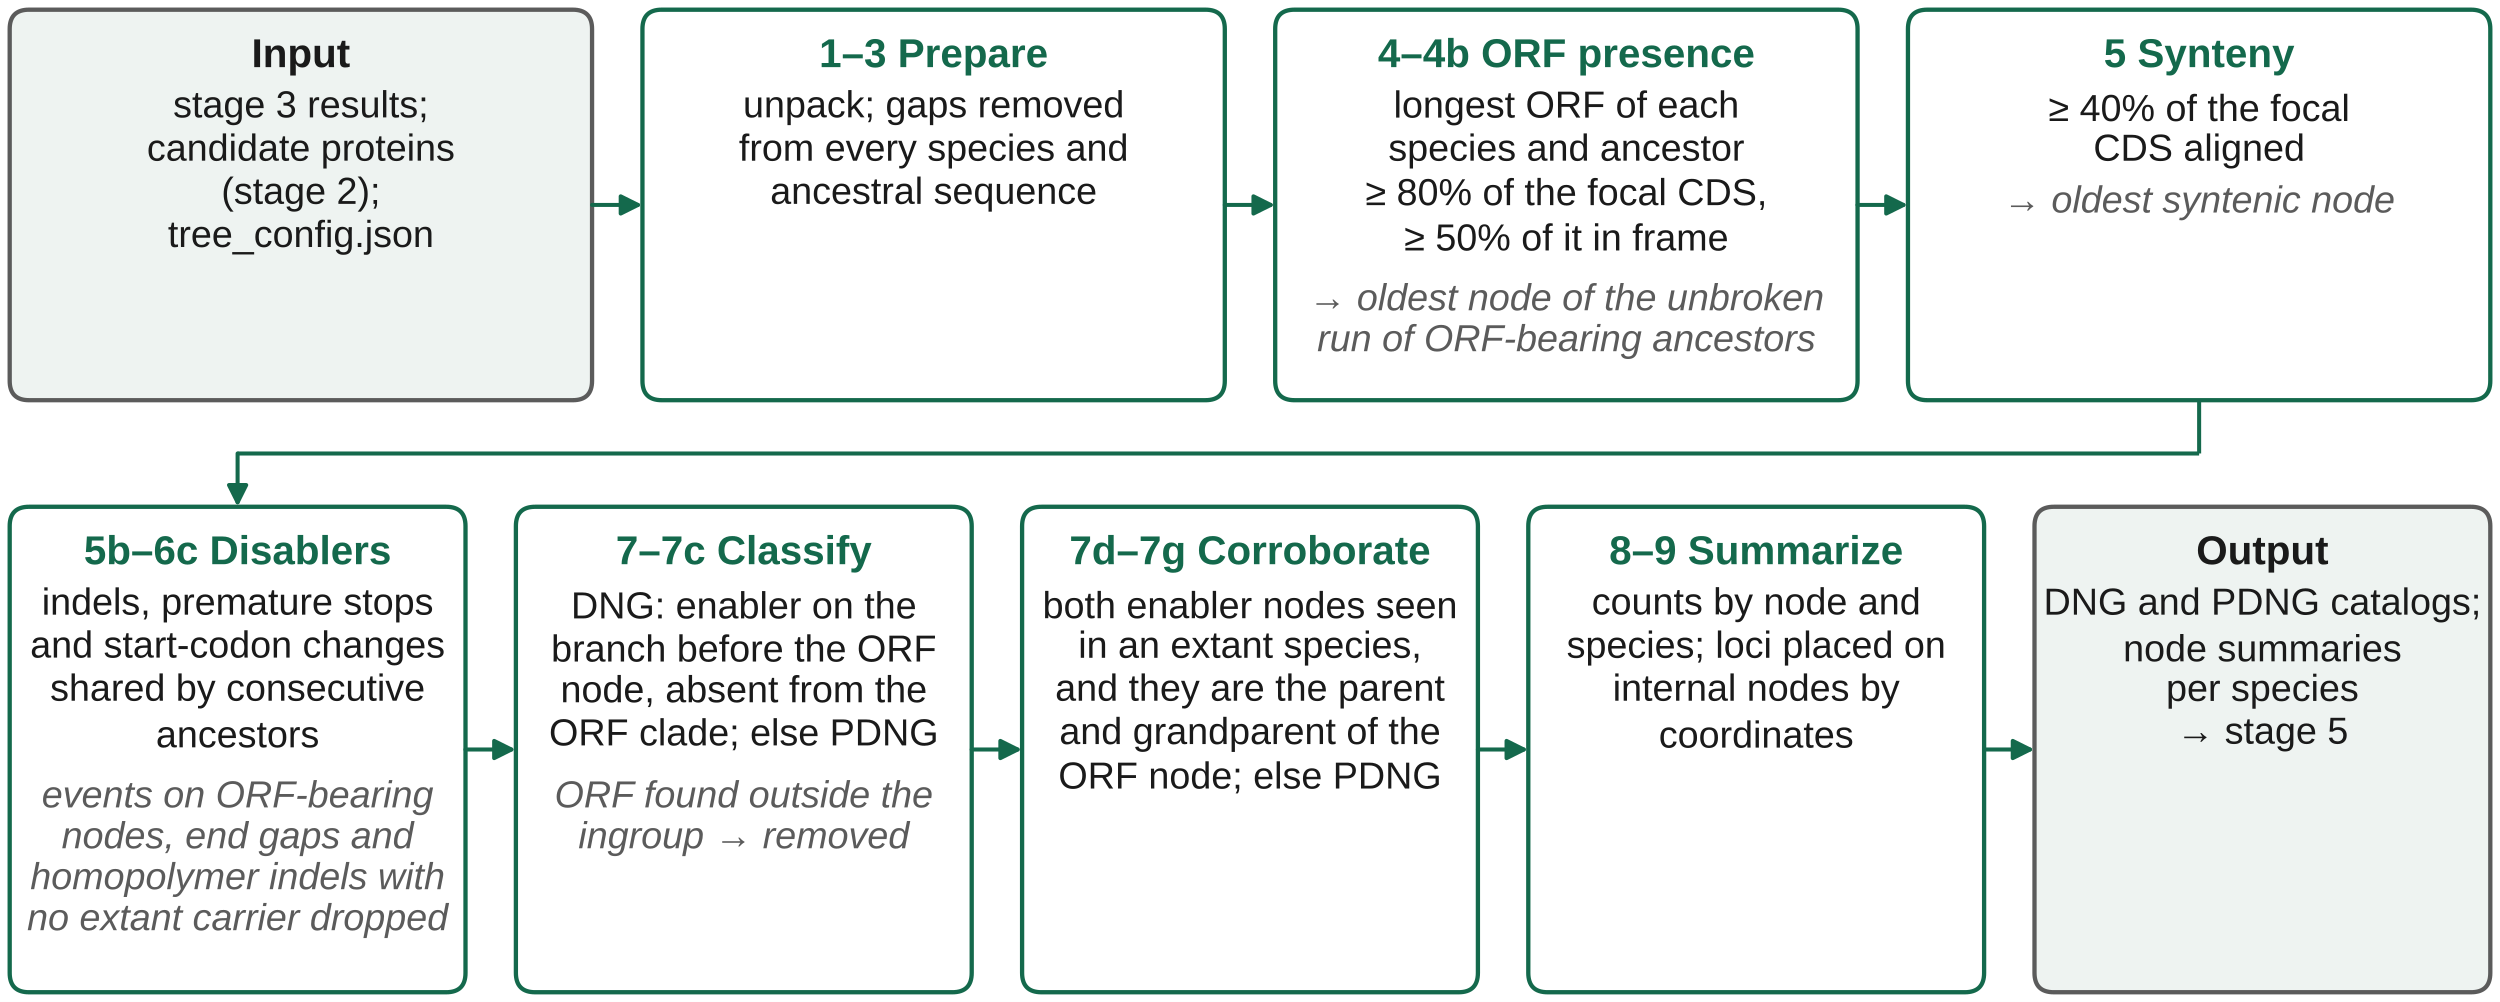
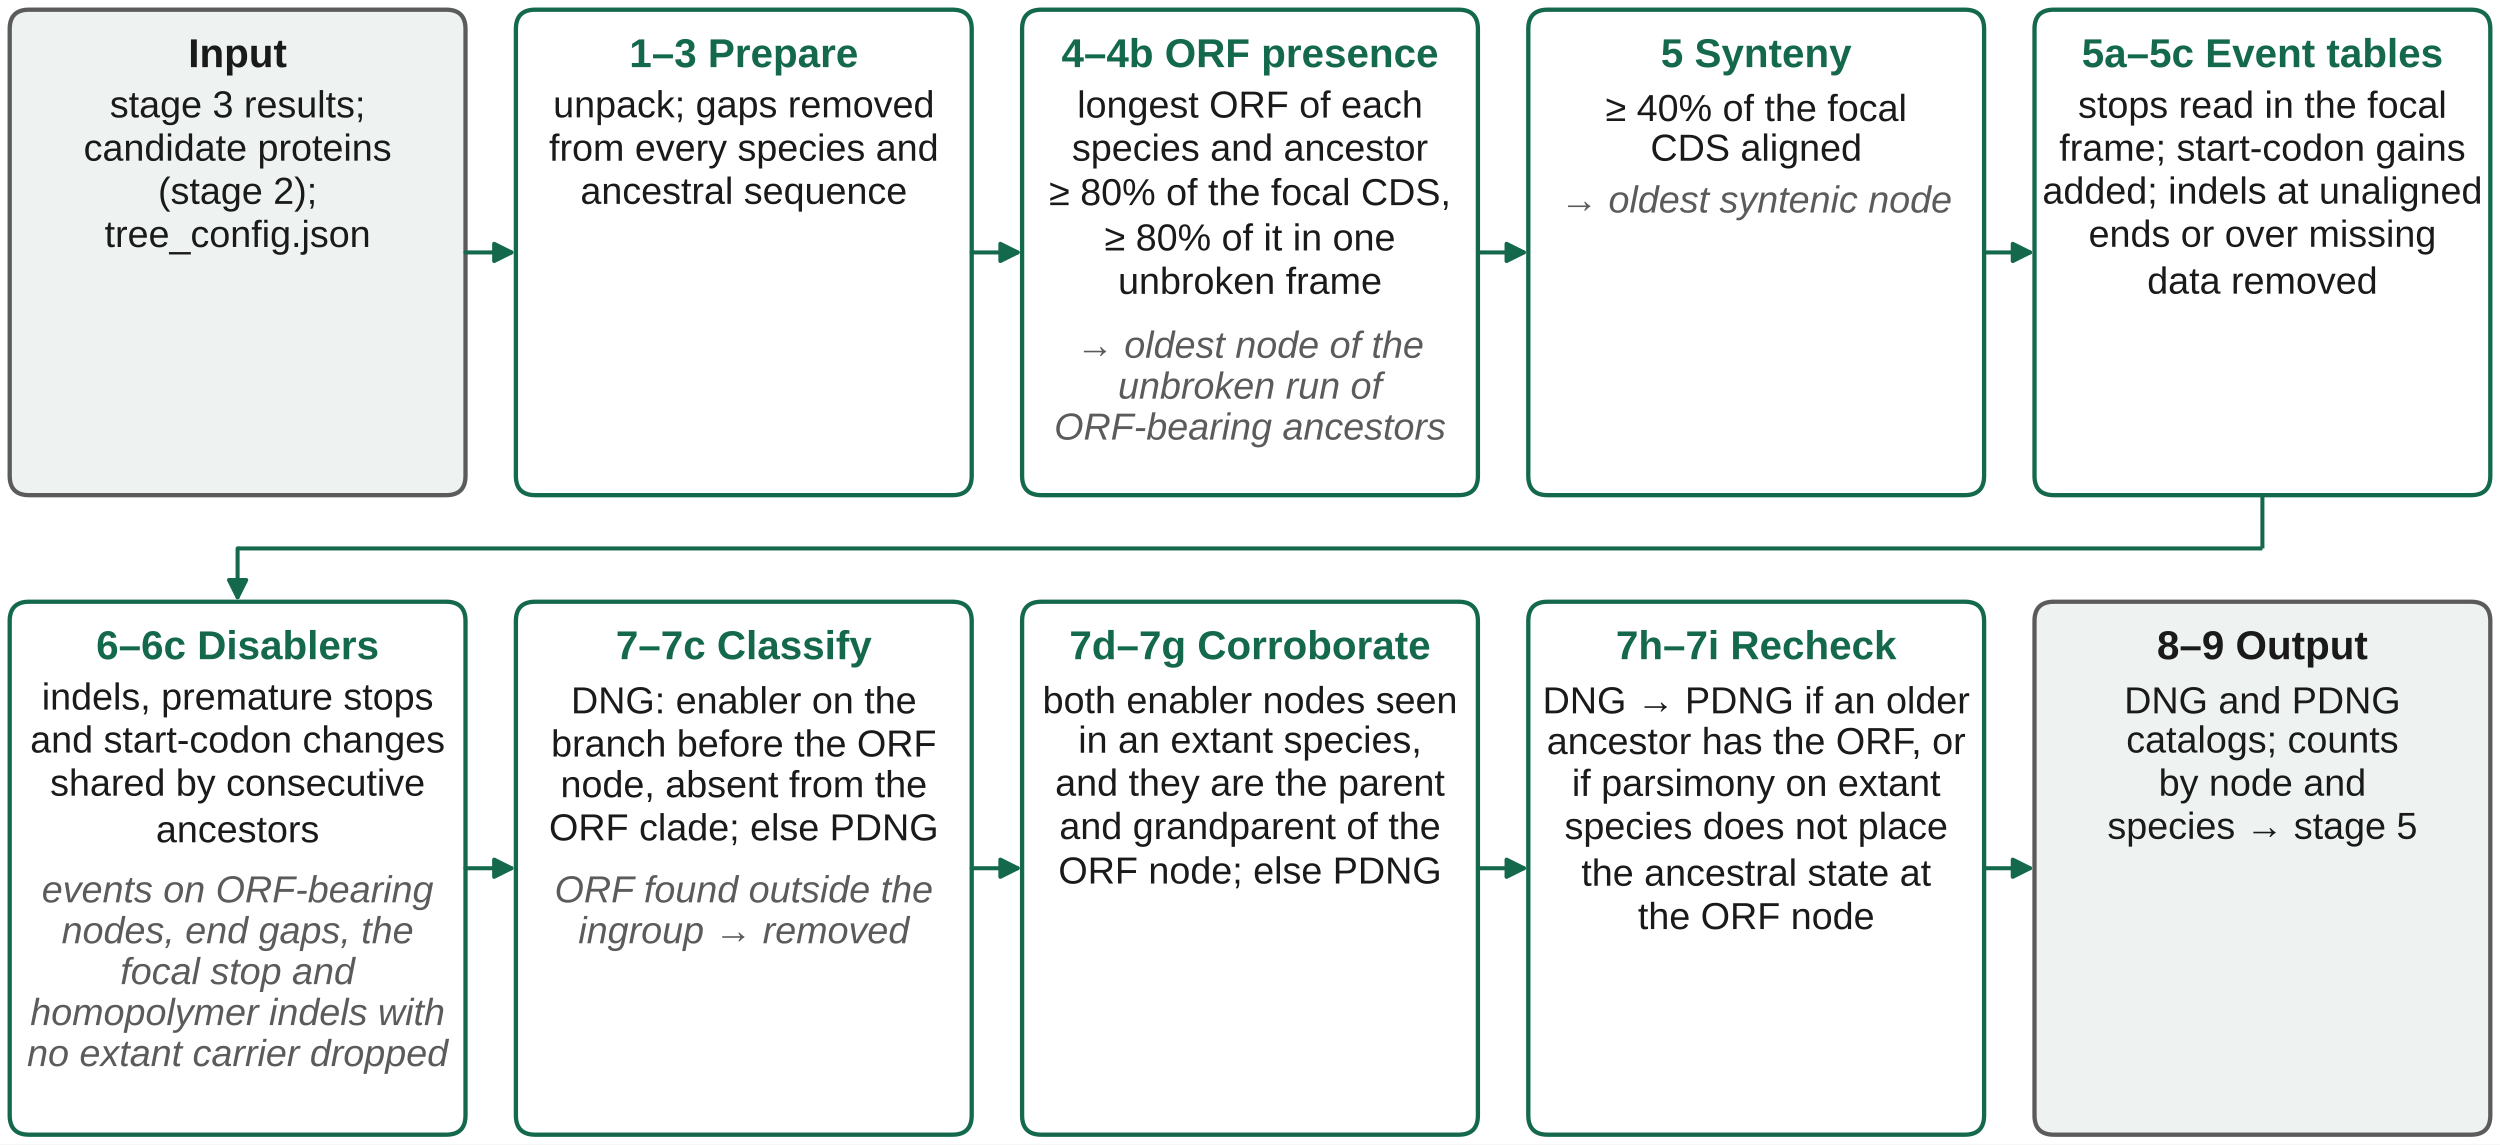
- <svg xmlns="http://www.w3.org/2000/svg" width="928.8pt" height="372.24pt" viewBox="0 0 928.8 372.24" version="1.1">
+ <svg xmlns="http://www.w3.org/2000/svg" width="928.8pt" height="425.16pt" viewBox="0 0 928.8 425.16" version="1.1">
  <defs>
    <style type="text/css">*{stroke-linejoin: round; stroke-linecap: butt}</style>
  </defs>
  <g id="figure_1">
    <g id="patch_1">
-       <path d="M 0 372.24  L 928.8 372.24  L 928.8 0  L 0 0  z " style="fill: #ffffff" />
+       <path d="M 0 425.16  L 928.8 425.16  L 928.8 0  L 0 0  z " style="fill: #ffffff" />
    </g>
    <g id="axes_1">
      <g id="patch_2">
-         <path d="M 10.8 148.68  L 212.76 148.68  Q 219.96 148.68 219.96 141.48  L 219.96 10.8  Q 219.96 3.6 212.76 3.6  L 10.8 3.6  Q 3.6 3.6 3.6 10.8  L 3.6 141.48  Q 3.6 148.68 10.8 148.68  z " clip-path="url(#p89f326a00e)" style="fill: #eef3f1; stroke: #5b5b5b; stroke-width: 1.6; stroke-linejoin: miter" />
+         <path d="M 10.8 183.96  L 165.744 183.96  Q 172.944 183.96 172.944 176.76  L 172.944 10.8  Q 172.944 3.6 165.744 3.6  L 10.8 3.6  Q 3.6 3.6 3.6 10.8  L 3.6 176.76  Q 3.6 183.96 10.8 183.96  z " clip-path="url(#pa6e1af3524)" style="fill: #eef3f1; stroke: #5b5b5b; stroke-width: 1.6; stroke-linejoin: miter" />
      </g>
      <g id="patch_3">
-         <path d="M 245.88 148.68  L 447.84 148.68  Q 455.04 148.68 455.04 141.48  L 455.04 10.8  Q 455.04 3.6 447.84 3.6  L 245.88 3.6  Q 238.68 3.6 238.68 10.8  L 238.68 141.48  Q 238.68 148.68 245.88 148.68  z " clip-path="url(#p89f326a00e)" style="fill: #ffffff; stroke: #14694c; stroke-width: 1.6; stroke-linejoin: miter" />
+         <path d="M 198.864 183.96  L 353.808 183.96  Q 361.008 183.96 361.008 176.76  L 361.008 10.8  Q 361.008 3.6 353.808 3.6  L 198.864 3.6  Q 191.664 3.6 191.664 10.8  L 191.664 176.76  Q 191.664 183.96 198.864 183.96  z " clip-path="url(#pa6e1af3524)" style="fill: #ffffff; stroke: #14694c; stroke-width: 1.6; stroke-linejoin: miter" />
      </g>
      <g id="patch_4">
-         <path d="M 480.96 148.68  L 682.92 148.68  Q 690.12 148.68 690.12 141.48  L 690.12 10.8  Q 690.12 3.6 682.92 3.6  L 480.96 3.6  Q 473.76 3.6 473.76 10.8  L 473.76 141.48  Q 473.76 148.68 480.96 148.68  z " clip-path="url(#p89f326a00e)" style="fill: #ffffff; stroke: #14694c; stroke-width: 1.6; stroke-linejoin: miter" />
+         <path d="M 386.928 183.96  L 541.872 183.96  Q 549.072 183.96 549.072 176.76  L 549.072 10.8  Q 549.072 3.6 541.872 3.6  L 386.928 3.6  Q 379.728 3.6 379.728 10.8  L 379.728 176.76  Q 379.728 183.96 386.928 183.96  z " clip-path="url(#pa6e1af3524)" style="fill: #ffffff; stroke: #14694c; stroke-width: 1.6; stroke-linejoin: miter" />
      </g>
      <g id="patch_5">
-         <path d="M 716.04 148.68  L 918 148.68  Q 925.2 148.68 925.2 141.48  L 925.2 10.8  Q 925.2 3.6 918 3.6  L 716.04 3.6  Q 708.84 3.6 708.84 10.8  L 708.84 141.48  Q 708.84 148.68 716.04 148.68  z " clip-path="url(#p89f326a00e)" style="fill: #ffffff; stroke: #14694c; stroke-width: 1.6; stroke-linejoin: miter" />
+         <path d="M 574.992 183.96  L 729.936 183.96  Q 737.136 183.96 737.136 176.76  L 737.136 10.8  Q 737.136 3.6 729.936 3.6  L 574.992 3.6  Q 567.792 3.6 567.792 10.8  L 567.792 176.76  Q 567.792 183.96 574.992 183.96  z " clip-path="url(#pa6e1af3524)" style="fill: #ffffff; stroke: #14694c; stroke-width: 1.6; stroke-linejoin: miter" />
      </g>
      <g id="patch_6">
-         <path d="M 10.8 368.64  L 165.744 368.64  Q 172.944 368.64 172.944 361.44  L 172.944 195.48  Q 172.944 188.28 165.744 188.28  L 10.8 188.28  Q 3.6 188.28 3.6 195.48  L 3.6 361.44  Q 3.6 368.64 10.8 368.64  z " clip-path="url(#p89f326a00e)" style="fill: #ffffff; stroke: #14694c; stroke-width: 1.6; stroke-linejoin: miter" />
+         <path d="M 763.056 183.96  L 918 183.96  Q 925.2 183.96 925.2 176.76  L 925.2 10.8  Q 925.2 3.6 918 3.6  L 763.056 3.6  Q 755.856 3.6 755.856 10.8  L 755.856 176.76  Q 755.856 183.96 763.056 183.96  z " clip-path="url(#pa6e1af3524)" style="fill: #ffffff; stroke: #14694c; stroke-width: 1.6; stroke-linejoin: miter" />
      </g>
      <g id="patch_7">
-         <path d="M 198.864 368.64  L 353.808 368.64  Q 361.008 368.64 361.008 361.44  L 361.008 195.48  Q 361.008 188.28 353.808 188.28  L 198.864 188.28  Q 191.664 188.28 191.664 195.48  L 191.664 361.44  Q 191.664 368.64 198.864 368.64  z " clip-path="url(#p89f326a00e)" style="fill: #ffffff; stroke: #14694c; stroke-width: 1.6; stroke-linejoin: miter" />
+         <path d="M 10.8 421.56  L 165.744 421.56  Q 172.944 421.56 172.944 414.36  L 172.944 230.76  Q 172.944 223.56 165.744 223.56  L 10.8 223.56  Q 3.6 223.56 3.6 230.76  L 3.6 414.36  Q 3.6 421.56 10.8 421.56  z " clip-path="url(#pa6e1af3524)" style="fill: #ffffff; stroke: #14694c; stroke-width: 1.6; stroke-linejoin: miter" />
      </g>
      <g id="patch_8">
-         <path d="M 386.928 368.64  L 541.872 368.64  Q 549.072 368.64 549.072 361.44  L 549.072 195.48  Q 549.072 188.28 541.872 188.28  L 386.928 188.28  Q 379.728 188.28 379.728 195.48  L 379.728 361.44  Q 379.728 368.64 386.928 368.64  z " clip-path="url(#p89f326a00e)" style="fill: #ffffff; stroke: #14694c; stroke-width: 1.6; stroke-linejoin: miter" />
+         <path d="M 198.864 421.56  L 353.808 421.56  Q 361.008 421.56 361.008 414.36  L 361.008 230.76  Q 361.008 223.56 353.808 223.56  L 198.864 223.56  Q 191.664 223.56 191.664 230.76  L 191.664 414.36  Q 191.664 421.56 198.864 421.56  z " clip-path="url(#pa6e1af3524)" style="fill: #ffffff; stroke: #14694c; stroke-width: 1.6; stroke-linejoin: miter" />
      </g>
      <g id="patch_9">
-         <path d="M 574.992 368.64  L 729.936 368.64  Q 737.136 368.64 737.136 361.44  L 737.136 195.48  Q 737.136 188.28 729.936 188.28  L 574.992 188.28  Q 567.792 188.28 567.792 195.48  L 567.792 361.44  Q 567.792 368.64 574.992 368.64  z " clip-path="url(#p89f326a00e)" style="fill: #ffffff; stroke: #14694c; stroke-width: 1.6; stroke-linejoin: miter" />
+         <path d="M 386.928 421.56  L 541.872 421.56  Q 549.072 421.56 549.072 414.36  L 549.072 230.76  Q 549.072 223.56 541.872 223.56  L 386.928 223.56  Q 379.728 223.56 379.728 230.76  L 379.728 414.36  Q 379.728 421.56 386.928 421.56  z " clip-path="url(#pa6e1af3524)" style="fill: #ffffff; stroke: #14694c; stroke-width: 1.6; stroke-linejoin: miter" />
      </g>
      <g id="patch_10">
-         <path d="M 763.056 368.64  L 918 368.64  Q 925.2 368.64 925.2 361.44  L 925.2 195.48  Q 925.2 188.28 918 188.28  L 763.056 188.28  Q 755.856 188.28 755.856 195.48  L 755.856 361.44  Q 755.856 368.64 763.056 368.64  z " clip-path="url(#p89f326a00e)" style="fill: #eef3f1; stroke: #5b5b5b; stroke-width: 1.6; stroke-linejoin: miter" />
+         <path d="M 574.992 421.56  L 729.936 421.56  Q 737.136 421.56 737.136 414.36  L 737.136 230.76  Q 737.136 223.56 729.936 223.56  L 574.992 223.56  Q 567.792 223.56 567.792 230.76  L 567.792 414.36  Q 567.792 421.56 574.992 421.56  z " clip-path="url(#pa6e1af3524)" style="fill: #ffffff; stroke: #14694c; stroke-width: 1.6; stroke-linejoin: miter" />
      </g>
      <g id="patch_11">
-         <path d="M 219.96 76.14  Q 229.32 76.14 237.003 76.14  " clip-path="url(#p89f326a00e)" style="fill: none; stroke: #14694c; stroke-width: 1.5; stroke-linecap: round" />
-         <path d="M 230.603 72.94  L 237.003 76.14  L 230.603 79.34  z " clip-path="url(#p89f326a00e)" style="fill: #14694c; stroke: #14694c; stroke-width: 1.5; stroke-linecap: round" />
+         <path d="M 763.056 421.56  L 918 421.56  Q 925.2 421.56 925.2 414.36  L 925.2 230.76  Q 925.2 223.56 918 223.56  L 763.056 223.56  Q 755.856 223.56 755.856 230.76  L 755.856 414.36  Q 755.856 421.56 763.056 421.56  z " clip-path="url(#pa6e1af3524)" style="fill: #eef3f1; stroke: #5b5b5b; stroke-width: 1.6; stroke-linejoin: miter" />
      </g>
      <g id="patch_12">
-         <path d="M 455.04 76.14  Q 464.4 76.14 472.083 76.14  " clip-path="url(#p89f326a00e)" style="fill: none; stroke: #14694c; stroke-width: 1.5; stroke-linecap: round" />
-         <path d="M 465.683 72.94  L 472.083 76.14  L 465.683 79.34  z " clip-path="url(#p89f326a00e)" style="fill: #14694c; stroke: #14694c; stroke-width: 1.5; stroke-linecap: round" />
+         <path d="M 172.944 93.78  Q 182.304 93.78 189.987 93.78  " clip-path="url(#pa6e1af3524)" style="fill: none; stroke: #14694c; stroke-width: 1.5; stroke-linecap: round" />
+         <path d="M 183.587 90.58  L 189.987 93.78  L 183.587 96.98  z " clip-path="url(#pa6e1af3524)" style="fill: #14694c; stroke: #14694c; stroke-width: 1.5; stroke-linecap: round" />
      </g>
      <g id="patch_13">
-         <path d="M 690.12 76.14  Q 699.48 76.14 707.163 76.14  " clip-path="url(#p89f326a00e)" style="fill: none; stroke: #14694c; stroke-width: 1.5; stroke-linecap: round" />
-         <path d="M 700.763 72.94  L 707.163 76.14  L 700.763 79.34  z " clip-path="url(#p89f326a00e)" style="fill: #14694c; stroke: #14694c; stroke-width: 1.5; stroke-linecap: round" />
+         <path d="M 361.008 93.78  Q 370.368 93.78 378.051 93.78  " clip-path="url(#pa6e1af3524)" style="fill: none; stroke: #14694c; stroke-width: 1.5; stroke-linecap: round" />
+         <path d="M 371.651 90.58  L 378.051 93.78  L 371.651 96.98  z " clip-path="url(#pa6e1af3524)" style="fill: #14694c; stroke: #14694c; stroke-width: 1.5; stroke-linecap: round" />
      </g>
      <g id="patch_14">
-         <path d="M 172.944 278.46  Q 182.304 278.46 189.987 278.46  " clip-path="url(#p89f326a00e)" style="fill: none; stroke: #14694c; stroke-width: 1.5; stroke-linecap: round" />
-         <path d="M 183.587 275.26  L 189.987 278.46  L 183.587 281.66  z " clip-path="url(#p89f326a00e)" style="fill: #14694c; stroke: #14694c; stroke-width: 1.5; stroke-linecap: round" />
+         <path d="M 549.072 93.78  Q 558.432 93.78 566.115 93.78  " clip-path="url(#pa6e1af3524)" style="fill: none; stroke: #14694c; stroke-width: 1.5; stroke-linecap: round" />
+         <path d="M 559.715 90.58  L 566.115 93.78  L 559.715 96.98  z " clip-path="url(#pa6e1af3524)" style="fill: #14694c; stroke: #14694c; stroke-width: 1.5; stroke-linecap: round" />
      </g>
      <g id="patch_15">
-         <path d="M 361.008 278.46  Q 370.368 278.46 378.051 278.46  " clip-path="url(#p89f326a00e)" style="fill: none; stroke: #14694c; stroke-width: 1.5; stroke-linecap: round" />
-         <path d="M 371.651 275.26  L 378.051 278.46  L 371.651 281.66  z " clip-path="url(#p89f326a00e)" style="fill: #14694c; stroke: #14694c; stroke-width: 1.5; stroke-linecap: round" />
+         <path d="M 737.136 93.78  Q 746.496 93.78 754.179 93.78  " clip-path="url(#pa6e1af3524)" style="fill: none; stroke: #14694c; stroke-width: 1.5; stroke-linecap: round" />
+         <path d="M 747.779 90.58  L 754.179 93.78  L 747.779 96.98  z " clip-path="url(#pa6e1af3524)" style="fill: #14694c; stroke: #14694c; stroke-width: 1.5; stroke-linecap: round" />
      </g>
      <g id="patch_16">
-         <path d="M 549.072 278.46  Q 558.432 278.46 566.115 278.46  " clip-path="url(#p89f326a00e)" style="fill: none; stroke: #14694c; stroke-width: 1.5; stroke-linecap: round" />
-         <path d="M 559.715 275.26  L 566.115 278.46  L 559.715 281.66  z " clip-path="url(#p89f326a00e)" style="fill: #14694c; stroke: #14694c; stroke-width: 1.5; stroke-linecap: round" />
+         <path d="M 172.944 322.56  Q 182.304 322.56 189.987 322.56  " clip-path="url(#pa6e1af3524)" style="fill: none; stroke: #14694c; stroke-width: 1.5; stroke-linecap: round" />
+         <path d="M 183.587 319.36  L 189.987 322.56  L 183.587 325.76  z " clip-path="url(#pa6e1af3524)" style="fill: #14694c; stroke: #14694c; stroke-width: 1.5; stroke-linecap: round" />
      </g>
      <g id="patch_17">
-         <path d="M 737.136 278.46  Q 746.496 278.46 754.179 278.46  " clip-path="url(#p89f326a00e)" style="fill: none; stroke: #14694c; stroke-width: 1.5; stroke-linecap: round" />
-         <path d="M 747.779 275.26  L 754.179 278.46  L 747.779 281.66  z " clip-path="url(#p89f326a00e)" style="fill: #14694c; stroke: #14694c; stroke-width: 1.5; stroke-linecap: round" />
+         <path d="M 361.008 322.56  Q 370.368 322.56 378.051 322.56  " clip-path="url(#pa6e1af3524)" style="fill: none; stroke: #14694c; stroke-width: 1.5; stroke-linecap: round" />
+         <path d="M 371.651 319.36  L 378.051 322.56  L 371.651 325.76  z " clip-path="url(#pa6e1af3524)" style="fill: #14694c; stroke: #14694c; stroke-width: 1.5; stroke-linecap: round" />
+       </g>
+       <g id="patch_18">
+         <path d="M 549.072 322.56  Q 558.432 322.56 566.115 322.56  " clip-path="url(#pa6e1af3524)" style="fill: none; stroke: #14694c; stroke-width: 1.5; stroke-linecap: round" />
+         <path d="M 559.715 319.36  L 566.115 322.56  L 559.715 325.76  z " clip-path="url(#pa6e1af3524)" style="fill: #14694c; stroke: #14694c; stroke-width: 1.5; stroke-linecap: round" />
+       </g>
+       <g id="patch_19">
+         <path d="M 737.136 322.56  Q 746.496 322.56 754.179 322.56  " clip-path="url(#pa6e1af3524)" style="fill: none; stroke: #14694c; stroke-width: 1.5; stroke-linecap: round" />
+         <path d="M 747.779 319.36  L 754.179 322.56  L 747.779 325.76  z " clip-path="url(#pa6e1af3524)" style="fill: #14694c; stroke: #14694c; stroke-width: 1.5; stroke-linecap: round" />
      </g>
      <g id="line2d_1">
-         <path d="M 817.02 148.68  L 817.02 168.48  " clip-path="url(#p89f326a00e)" style="fill: none; stroke: #14694c; stroke-width: 1.5" />
+         <path d="M 840.528 183.96  L 840.528 203.76  " clip-path="url(#pa6e1af3524)" style="fill: none; stroke: #14694c; stroke-width: 1.5" />
      </g>
      <g id="line2d_2">
-         <path d="M 88.272 168.48  L 817.02 168.48  " clip-path="url(#p89f326a00e)" style="fill: none; stroke: #14694c; stroke-width: 1.5" />
-       </g>
-       <g id="patch_18">
-         <path d="M 88.272 168.48  Q 88.272 178.38 88.272 186.603  " clip-path="url(#p89f326a00e)" style="fill: none; stroke: #14694c; stroke-width: 1.5; stroke-linecap: round" />
-         <path d="M 91.472 180.203  L 88.272 186.603  L 85.072 180.203  z " clip-path="url(#p89f326a00e)" style="fill: #14694c; stroke: #14694c; stroke-width: 1.5; stroke-linecap: round" />
+         <path d="M 88.272 203.76  L 840.528 203.76  " clip-path="url(#pa6e1af3524)" style="fill: none; stroke: #14694c; stroke-width: 1.5" />
+       </g>
+       <g id="patch_20">
+         <path d="M 88.272 203.76  Q 88.272 213.66 88.272 221.883  " clip-path="url(#pa6e1af3524)" style="fill: none; stroke: #14694c; stroke-width: 1.5; stroke-linecap: round" />
+         <path d="M 91.472 215.483  L 88.272 221.883  L 85.072 215.483  z " clip-path="url(#pa6e1af3524)" style="fill: #14694c; stroke: #14694c; stroke-width: 1.5; stroke-linecap: round" />
      </g>
      <g id="text_1">
-         <text style="font-weight: 700; font-size: 15px; font-family: 'Arial'; text-anchor: middle; fill: #1a1a1a" x="111.78" y="24.942" transform="rotate(-0 111.78 24.94184)">Input</text>
+         <text style="font-weight: 700; font-size: 15px; font-family: 'Arial'; text-anchor: middle; fill: #1a1a1a" x="88.272" y="24.942" transform="rotate(-0 88.272 24.94184)">Input</text>
      </g>
      <g id="text_2">
-         <text style="font-size: 14px; font-family: 'Arial'; fill: #1a1a1a" transform="translate(64.31453 43.61256)">stage 3 results;</text>
-         <text style="font-size: 14px; font-family: 'Arial'; fill: #1a1a1a" transform="translate(54.57797 59.70299)">candidate proteins</text>
-         <text style="font-size: 14px; font-family: 'Arial'; fill: #1a1a1a" transform="translate(82.21375 75.73545)">(stage 2);</text>
-         <text style="font-size: 14px; font-family: 'Arial'; fill: #1a1a1a" transform="translate(62.36328 91.76463)">tree_config.json</text>
+         <text style="font-size: 14px; font-family: 'Arial'; fill: #1a1a1a" transform="translate(40.80653 43.61256)">stage 3 results;</text>
+         <text style="font-size: 14px; font-family: 'Arial'; fill: #1a1a1a" transform="translate(31.06997 59.70299)">candidate proteins</text>
+         <text style="font-size: 14px; font-family: 'Arial'; fill: #1a1a1a" transform="translate(58.70575 75.73545)">(stage 2);</text>
+         <text style="font-size: 14px; font-family: 'Arial'; fill: #1a1a1a" transform="translate(38.85528 91.76463)">tree_config.json</text>
      </g>
      <g id="text_3">
-         <text style="font-weight: 700; font-size: 15px; font-family: 'Arial'; text-anchor: middle; fill: #14694c" x="346.86" y="24.942" transform="rotate(-0 346.86 24.94184)">1–3  Prepare</text>
+         <text style="font-weight: 700; font-size: 15px; font-family: 'Arial'; text-anchor: middle; fill: #14694c" x="276.336" y="24.942" transform="rotate(-0 276.336 24.94184)">1–3  Prepare</text>
      </g>
      <g id="text_4">
-         <text style="font-size: 14px; font-family: 'Arial'; fill: #1a1a1a" transform="translate(276.0452 43.59178)">unpack; gaps removed</text>
-         <text style="font-size: 14px; font-family: 'Arial'; fill: #1a1a1a" transform="translate(274.4997 59.70627)">from every species and</text>
-         <text style="font-size: 14px; font-family: 'Arial'; fill: #1a1a1a" transform="translate(286.158 75.73217)">ancestral sequence</text>
+         <text style="font-size: 14px; font-family: 'Arial'; fill: #1a1a1a" transform="translate(205.5212 43.59178)">unpack; gaps removed</text>
+         <text style="font-size: 14px; font-family: 'Arial'; fill: #1a1a1a" transform="translate(203.9757 59.70627)">from every species and</text>
+         <text style="font-size: 14px; font-family: 'Arial'; fill: #1a1a1a" transform="translate(215.634 75.73217)">ancestral sequence</text>
      </g>
      <g id="text_5">
-         <text style="font-weight: 700; font-size: 15px; font-family: 'Arial'; text-anchor: middle; fill: #14694c" x="581.94" y="24.942" transform="rotate(-0 581.94 24.94184)">4–4b  ORF presence</text>
+         <text style="font-weight: 700; font-size: 15px; font-family: 'Arial'; text-anchor: middle; fill: #14694c" x="464.4" y="24.942" transform="rotate(-0 464.4 24.94184)">4–4b  ORF presence</text>
      </g>
      <g id="text_6">
-         <text style="font-size: 14px; font-family: 'Arial'; fill: #1a1a1a" transform="translate(517.7445 43.68147)">longest ORF of each</text>
-         <text style="font-size: 14px; font-family: 'Arial'; fill: #1a1a1a" transform="translate(515.7933 59.70299)">species and ancestor</text>
-         <text style="font-size: 14px; font-family: 'Arial'; fill: #1a1a1a" transform="translate(507.2872 76.21779)">≥ 80% of the focal CDS,</text>
-         <text style="font-size: 14px; font-family: 'Arial'; fill: #1a1a1a" transform="translate(521.6875 93.05307)">≥ 50% of it in frame</text>
+         <text style="font-size: 14px; font-family: 'Arial'; fill: #1a1a1a" transform="translate(400.2045 43.68147)">longest ORF of each</text>
+         <text style="font-size: 14px; font-family: 'Arial'; fill: #1a1a1a" transform="translate(398.2533 59.70299)">species and ancestor</text>
+         <text style="font-size: 14px; font-family: 'Arial'; fill: #1a1a1a" transform="translate(389.7472 76.21779)">≥ 80% of the focal CDS,</text>
+         <text style="font-size: 14px; font-family: 'Arial'; fill: #1a1a1a" transform="translate(410.3611 93.05307)">≥ 80% of it in one</text>
+         <text style="font-size: 14px; font-family: 'Arial'; fill: #1a1a1a" transform="translate(415.377 109.1851)">unbroken frame</text>
      </g>
      <g id="text_7">
-         <text style="font-style: italic; font-size: 14px; font-family: 'Arial'; fill: #5b5b5b" transform="translate(486.2139 115.2817)">→ oldest node of the unbroken</text>
-         <text style="font-style: italic; font-size: 14px; font-family: 'Arial'; fill: #5b5b5b" transform="translate(489.3508 130.478)">run of ORF-bearing ancestors</text>
+         <text style="font-style: italic; font-size: 14px; font-family: 'Arial'; fill: #5b5b5b" transform="translate(399.8053 132.9217)">→ oldest node of the</text>
+         <text style="font-style: italic; font-size: 14px; font-family: 'Arial'; fill: #5b5b5b" transform="translate(415.3705 148.118)">unbroken run of</text>
+         <text style="font-style: italic; font-size: 14px; font-family: 'Arial'; fill: #5b5b5b" transform="translate(391.6536 163.3143)">ORF-bearing ancestors</text>
      </g>
      <g id="text_8">
-         <text style="font-weight: 700; font-size: 15px; font-family: 'Arial'; text-anchor: middle; fill: #14694c" x="817.02" y="24.942" transform="rotate(-0 817.02 24.94169)">5  Synteny</text>
+         <text style="font-weight: 700; font-size: 15px; font-family: 'Arial'; text-anchor: middle; fill: #14694c" x="652.464" y="24.942" transform="rotate(-0 652.464 24.94169)">5  Synteny</text>
      </g>
      <g id="text_9">
-         <text style="font-size: 14px; font-family: 'Arial'; fill: #1a1a1a" transform="translate(761.0364 44.96553)">≥ 40% of the focal</text>
-         <text style="font-size: 14px; font-family: 'Arial'; fill: #1a1a1a" transform="translate(777.7216 59.70627)">CDS aligned</text>
+         <text style="font-size: 14px; font-family: 'Arial'; fill: #1a1a1a" transform="translate(596.4804 44.96553)">≥ 40% of the focal</text>
+         <text style="font-size: 14px; font-family: 'Arial'; fill: #1a1a1a" transform="translate(613.1656 59.70627)">CDS aligned</text>
      </g>
      <g id="text_10">
-         <text style="font-style: italic; font-size: 14px; font-family: 'Arial'; text-anchor: middle; fill: #5b5b5b" x="817.02" y="78.952" transform="rotate(-0 817.02 78.95238)">→ oldest syntenic node</text>
+         <text style="font-style: italic; font-size: 14px; font-family: 'Arial'; text-anchor: middle; fill: #5b5b5b" x="652.464" y="78.952" transform="rotate(-0 652.464 78.95238)">→ oldest syntenic node</text>
      </g>
      <g id="text_11">
-         <text style="font-weight: 700; font-size: 15px; font-family: 'Arial'; text-anchor: middle; fill: #14694c" x="88.272" y="209.622" transform="rotate(-0 88.272 209.6218)">5b–6c  Disablers</text>
+         <text style="font-weight: 700; font-size: 15px; font-family: 'Arial'; text-anchor: middle; fill: #14694c" x="840.528" y="24.942" transform="rotate(-0 840.528 24.94184)">5a–5c  Event tables</text>
      </g>
      <g id="text_12">
-         <text style="font-size: 14px; font-family: 'Arial'; fill: #1a1a1a" transform="translate(15.51903 228.3538)">indels, premature stops</text>
-         <text style="font-size: 14px; font-family: 'Arial'; fill: #1a1a1a" transform="translate(11.22716 244.301)">and start-codon changes</text>
-         <text style="font-size: 14px; font-family: 'Arial'; fill: #1a1a1a" transform="translate(18.62528 260.3301)">shared by consecutive</text>
-         <text style="font-size: 14px; font-family: 'Arial'; fill: #1a1a1a" transform="translate(57.92591 277.6379)">ancestors</text>
+         <text style="font-size: 14px; font-family: 'Arial'; fill: #1a1a1a" transform="translate(772.0472 43.75912)">stops read in the focal</text>
+         <text style="font-size: 14px; font-family: 'Arial'; fill: #1a1a1a" transform="translate(765.0549 59.70627)">frame; start-codon gains</text>
+         <text style="font-size: 14px; font-family: 'Arial'; fill: #1a1a1a" transform="translate(758.8008 75.65014)">added; indels at unaligned</text>
+         <text style="font-size: 14px; font-family: 'Arial'; fill: #1a1a1a" transform="translate(775.9497 91.67932)">ends or over missing</text>
+         <text style="font-size: 14px; font-family: 'Arial'; fill: #1a1a1a" transform="translate(797.7285 109.0997)">data removed</text>
      </g>
      <g id="text_13">
-         <text style="font-style: italic; font-size: 14px; font-family: 'Arial'; fill: #5b5b5b" transform="translate(15.51903 299.9617)">events on ORF-bearing</text>
-         <text style="font-style: italic; font-size: 14px; font-family: 'Arial'; fill: #5b5b5b" transform="translate(22.88872 315.158)">nodes, end gaps and</text>
-         <text style="font-style: italic; font-size: 14px; font-family: 'Arial'; fill: #5b5b5b" transform="translate(11.24247 330.3543)">homopolymer indels with</text>
-         <text style="font-style: italic; font-size: 14px; font-family: 'Arial'; fill: #5b5b5b" transform="translate(10.06559 345.5919)">no extant carrier dropped</text>
+         <text style="font-weight: 700; font-size: 15px; font-family: 'Arial'; text-anchor: middle; fill: #14694c" x="88.272" y="244.902" transform="rotate(-0 88.272 244.9018)">6–6c  Disablers</text>
      </g>
      <g id="text_14">
-         <text style="font-weight: 700; font-size: 15px; font-family: 'Arial'; text-anchor: middle; fill: #14694c" x="276.336" y="209.622" transform="rotate(-0 276.336 209.6217)">7–7c  Classify</text>
+         <text style="font-size: 14px; font-family: 'Arial'; fill: #1a1a1a" transform="translate(15.51903 263.6338)">indels, premature stops</text>
+         <text style="font-size: 14px; font-family: 'Arial'; fill: #1a1a1a" transform="translate(11.22716 279.581)">and start-codon changes</text>
+         <text style="font-size: 14px; font-family: 'Arial'; fill: #1a1a1a" transform="translate(18.62528 295.6101)">shared by consecutive</text>
+         <text style="font-size: 14px; font-family: 'Arial'; fill: #1a1a1a" transform="translate(57.92591 312.9179)">ancestors</text>
      </g>
      <g id="text_15">
-         <text style="font-size: 14px; font-family: 'Arial'; fill: #1a1a1a" transform="translate(212.1372 229.7451)">DNG: enabler on the</text>
-         <text style="font-size: 14px; font-family: 'Arial'; fill: #1a1a1a" transform="translate(204.749 245.7786)">branch before the ORF</text>
-         <text style="font-size: 14px; font-family: 'Arial'; fill: #1a1a1a" transform="translate(208.2424 260.8978)">node, absent from the</text>
-         <text style="font-size: 14px; font-family: 'Arial'; fill: #1a1a1a" transform="translate(203.9833 276.9313)">ORF clade; else PDNG</text>
+         <text style="font-style: italic; font-size: 14px; font-family: 'Arial'; fill: #5b5b5b" transform="translate(15.51903 335.2417)">events on ORF-bearing</text>
+         <text style="font-style: italic; font-size: 14px; font-family: 'Arial'; fill: #5b5b5b" transform="translate(22.892 350.438)">nodes, end gaps, the</text>
+         <text style="font-style: italic; font-size: 14px; font-family: 'Arial'; fill: #5b5b5b" transform="translate(44.68934 365.6343)">focal stop and</text>
+         <text style="font-style: italic; font-size: 14px; font-family: 'Arial'; fill: #5b5b5b" transform="translate(11.24247 380.8306)">homopolymer indels with</text>
+         <text style="font-style: italic; font-size: 14px; font-family: 'Arial'; fill: #5b5b5b" transform="translate(10.06559 396.0681)">no extant carrier dropped</text>
      </g>
      <g id="text_16">
-         <text style="font-style: italic; font-size: 14px; font-family: 'Arial'; fill: #5b5b5b" transform="translate(206.0374 299.9617)">ORF found outside the</text>
-         <text style="font-style: italic; font-size: 14px; font-family: 'Arial'; fill: #5b5b5b" transform="translate(214.8651 315.158)">ingroup → removed</text>
+         <text style="font-weight: 700; font-size: 15px; font-family: 'Arial'; text-anchor: middle; fill: #14694c" x="276.336" y="244.902" transform="rotate(-0 276.336 244.9017)">7–7c  Classify</text>
      </g>
      <g id="text_17">
-         <text style="font-weight: 700; font-size: 15px; font-family: 'Arial'; text-anchor: middle; fill: #14694c" x="464.4" y="209.622" transform="rotate(-0 464.4 209.6217)">7d–7g  Corroborate</text>
+         <text style="font-size: 14px; font-family: 'Arial'; fill: #1a1a1a" transform="translate(212.1372 265.0251)">DNG: enabler on the</text>
+         <text style="font-size: 14px; font-family: 'Arial'; fill: #1a1a1a" transform="translate(204.749 281.0586)">branch before the ORF</text>
+         <text style="font-size: 14px; font-family: 'Arial'; fill: #1a1a1a" transform="translate(208.2424 296.1778)">node, absent from the</text>
+         <text style="font-size: 14px; font-family: 'Arial'; fill: #1a1a1a" transform="translate(203.9833 312.2113)">ORF clade; else PDNG</text>
      </g>
      <g id="text_18">
-         <text style="font-size: 14px; font-family: 'Arial'; fill: #1a1a1a" transform="translate(387.3453 229.663)">both enabler nodes seen</text>
-         <text style="font-size: 14px; font-family: 'Arial'; fill: #1a1a1a" transform="translate(400.5873 244.383)">in an extant species,</text>
-         <text style="font-size: 14px; font-family: 'Arial'; fill: #1a1a1a" transform="translate(392.0211 260.3301)">and they are the parent</text>
-         <text style="font-size: 14px; font-family: 'Arial'; fill: #1a1a1a" transform="translate(393.5731 276.4446)">and grandparent of the</text>
-         <text style="font-size: 14px; font-family: 'Arial'; fill: #1a1a1a" transform="translate(393.21 292.9605)">ORF node; else PDNG</text>
+         <text style="font-style: italic; font-size: 14px; font-family: 'Arial'; fill: #5b5b5b" transform="translate(206.0374 335.2417)">ORF found outside the</text>
+         <text style="font-style: italic; font-size: 14px; font-family: 'Arial'; fill: #5b5b5b" transform="translate(214.8651 350.438)">ingroup → removed</text>
      </g>
      <g id="text_19">
-         <text style="font-weight: 700; font-size: 15px; font-family: 'Arial'; text-anchor: middle; fill: #14694c" x="652.464" y="209.622" transform="rotate(-0 652.464 209.6218)">8–9  Summarize</text>
+         <text style="font-weight: 700; font-size: 15px; font-family: 'Arial'; text-anchor: middle; fill: #14694c" x="464.4" y="244.902" transform="rotate(-0 464.4 244.9017)">7d–7g  Corroborate</text>
      </g>
      <g id="text_20">
-         <text style="font-size: 14px; font-family: 'Arial'; fill: #1a1a1a" transform="translate(591.366 228.2718)">counts by node and</text>
-         <text style="font-size: 14px; font-family: 'Arial'; fill: #1a1a1a" transform="translate(582.0374 244.383)">species; loci placed on</text>
-         <text style="font-size: 14px; font-family: 'Arial'; fill: #1a1a1a" transform="translate(599.1546 260.3301)">internal nodes by</text>
-         <text style="font-size: 14px; font-family: 'Arial'; fill: #1a1a1a" transform="translate(616.2773 277.7506)">coordinates</text>
+         <text style="font-size: 14px; font-family: 'Arial'; fill: #1a1a1a" transform="translate(387.3453 264.943)">both enabler nodes seen</text>
+         <text style="font-size: 14px; font-family: 'Arial'; fill: #1a1a1a" transform="translate(400.5873 279.663)">in an extant species,</text>
+         <text style="font-size: 14px; font-family: 'Arial'; fill: #1a1a1a" transform="translate(392.0211 295.6101)">and they are the parent</text>
+         <text style="font-size: 14px; font-family: 'Arial'; fill: #1a1a1a" transform="translate(393.5731 311.7246)">and grandparent of the</text>
+         <text style="font-size: 14px; font-family: 'Arial'; fill: #1a1a1a" transform="translate(393.21 328.2405)">ORF node; else PDNG</text>
      </g>
      <g id="text_21">
-         <text style="font-weight: 700; font-size: 15px; font-family: 'Arial'; text-anchor: middle; fill: #1a1a1a" x="840.528" y="209.622" transform="rotate(-0 840.528 209.6218)">Output</text>
+         <text style="font-weight: 700; font-size: 15px; font-family: 'Arial'; text-anchor: middle; fill: #14694c" x="652.464" y="244.902" transform="rotate(-0 652.464 244.9018)">7h–7i  Recheck</text>
      </g>
      <g id="text_22">
-         <text style="font-size: 14px; font-family: 'Arial'; fill: #1a1a1a" transform="translate(759.2208 228.3571)">DNG and PDNG catalogs;</text>
-         <text style="font-size: 14px; font-family: 'Arial'; fill: #1a1a1a" transform="translate(788.7871 245.6922)">node summaries</text>
-         <text style="font-size: 14px; font-family: 'Arial'; fill: #1a1a1a" transform="translate(804.7339 260.4122)">per species</text>
-         <text style="font-size: 14px; font-family: 'Arial'; fill: #1a1a1a" transform="translate(808.6233 276.2915)">→ stage 5</text>
+         <text style="font-size: 14px; font-family: 'Arial'; fill: #1a1a1a" transform="translate(573.1113 265.0251)">DNG → PDNG if an older</text>
+         <text style="font-size: 14px; font-family: 'Arial'; fill: #1a1a1a" transform="translate(574.6557 280.153)">ancestor has the ORF, or</text>
+         <text style="font-size: 14px; font-family: 'Arial'; fill: #1a1a1a" transform="translate(583.9898 295.6954)">if parsimony on extant</text>
+         <text style="font-size: 14px; font-family: 'Arial'; fill: #1a1a1a" transform="translate(581.2554 311.7213)">species does not place</text>
+         <text style="font-size: 14px; font-family: 'Arial'; fill: #1a1a1a" transform="translate(587.4865 329.0597)">the ancestral state at</text>
+         <text style="font-size: 14px; font-family: 'Arial'; fill: #1a1a1a" transform="translate(608.4985 345.1753)">the ORF node</text>
+       </g>
+       <g id="text_23">
+         <text style="font-weight: 700; font-size: 15px; font-family: 'Arial'; text-anchor: middle; fill: #1a1a1a" x="840.528" y="244.902" transform="rotate(-0 840.528 244.9018)">8–9  Output</text>
+       </g>
+       <g id="text_24">
+         <text style="font-size: 14px; font-family: 'Arial'; fill: #1a1a1a" transform="translate(789.1808 265.0251)">DNG and PDNG</text>
+         <text style="font-size: 14px; font-family: 'Arial'; fill: #1a1a1a" transform="translate(789.9453 279.581)">catalogs; counts</text>
+         <text style="font-size: 14px; font-family: 'Arial'; fill: #1a1a1a" transform="translate(801.9974 295.6101)">by node and</text>
+         <text style="font-size: 14px; font-family: 'Arial'; fill: #1a1a1a" transform="translate(782.9453 311.6393)">species → stage 5</text>
      </g>
    </g>
  </g>
  <defs>
-     <clipPath id="p89f326a00e">
-       <rect x="0" y="0" width="928.8" height="372.24" />
+     <clipPath id="pa6e1af3524">
+       <rect x="0" y="0" width="928.8" height="425.16" />
    </clipPath>
  </defs>
</svg>
